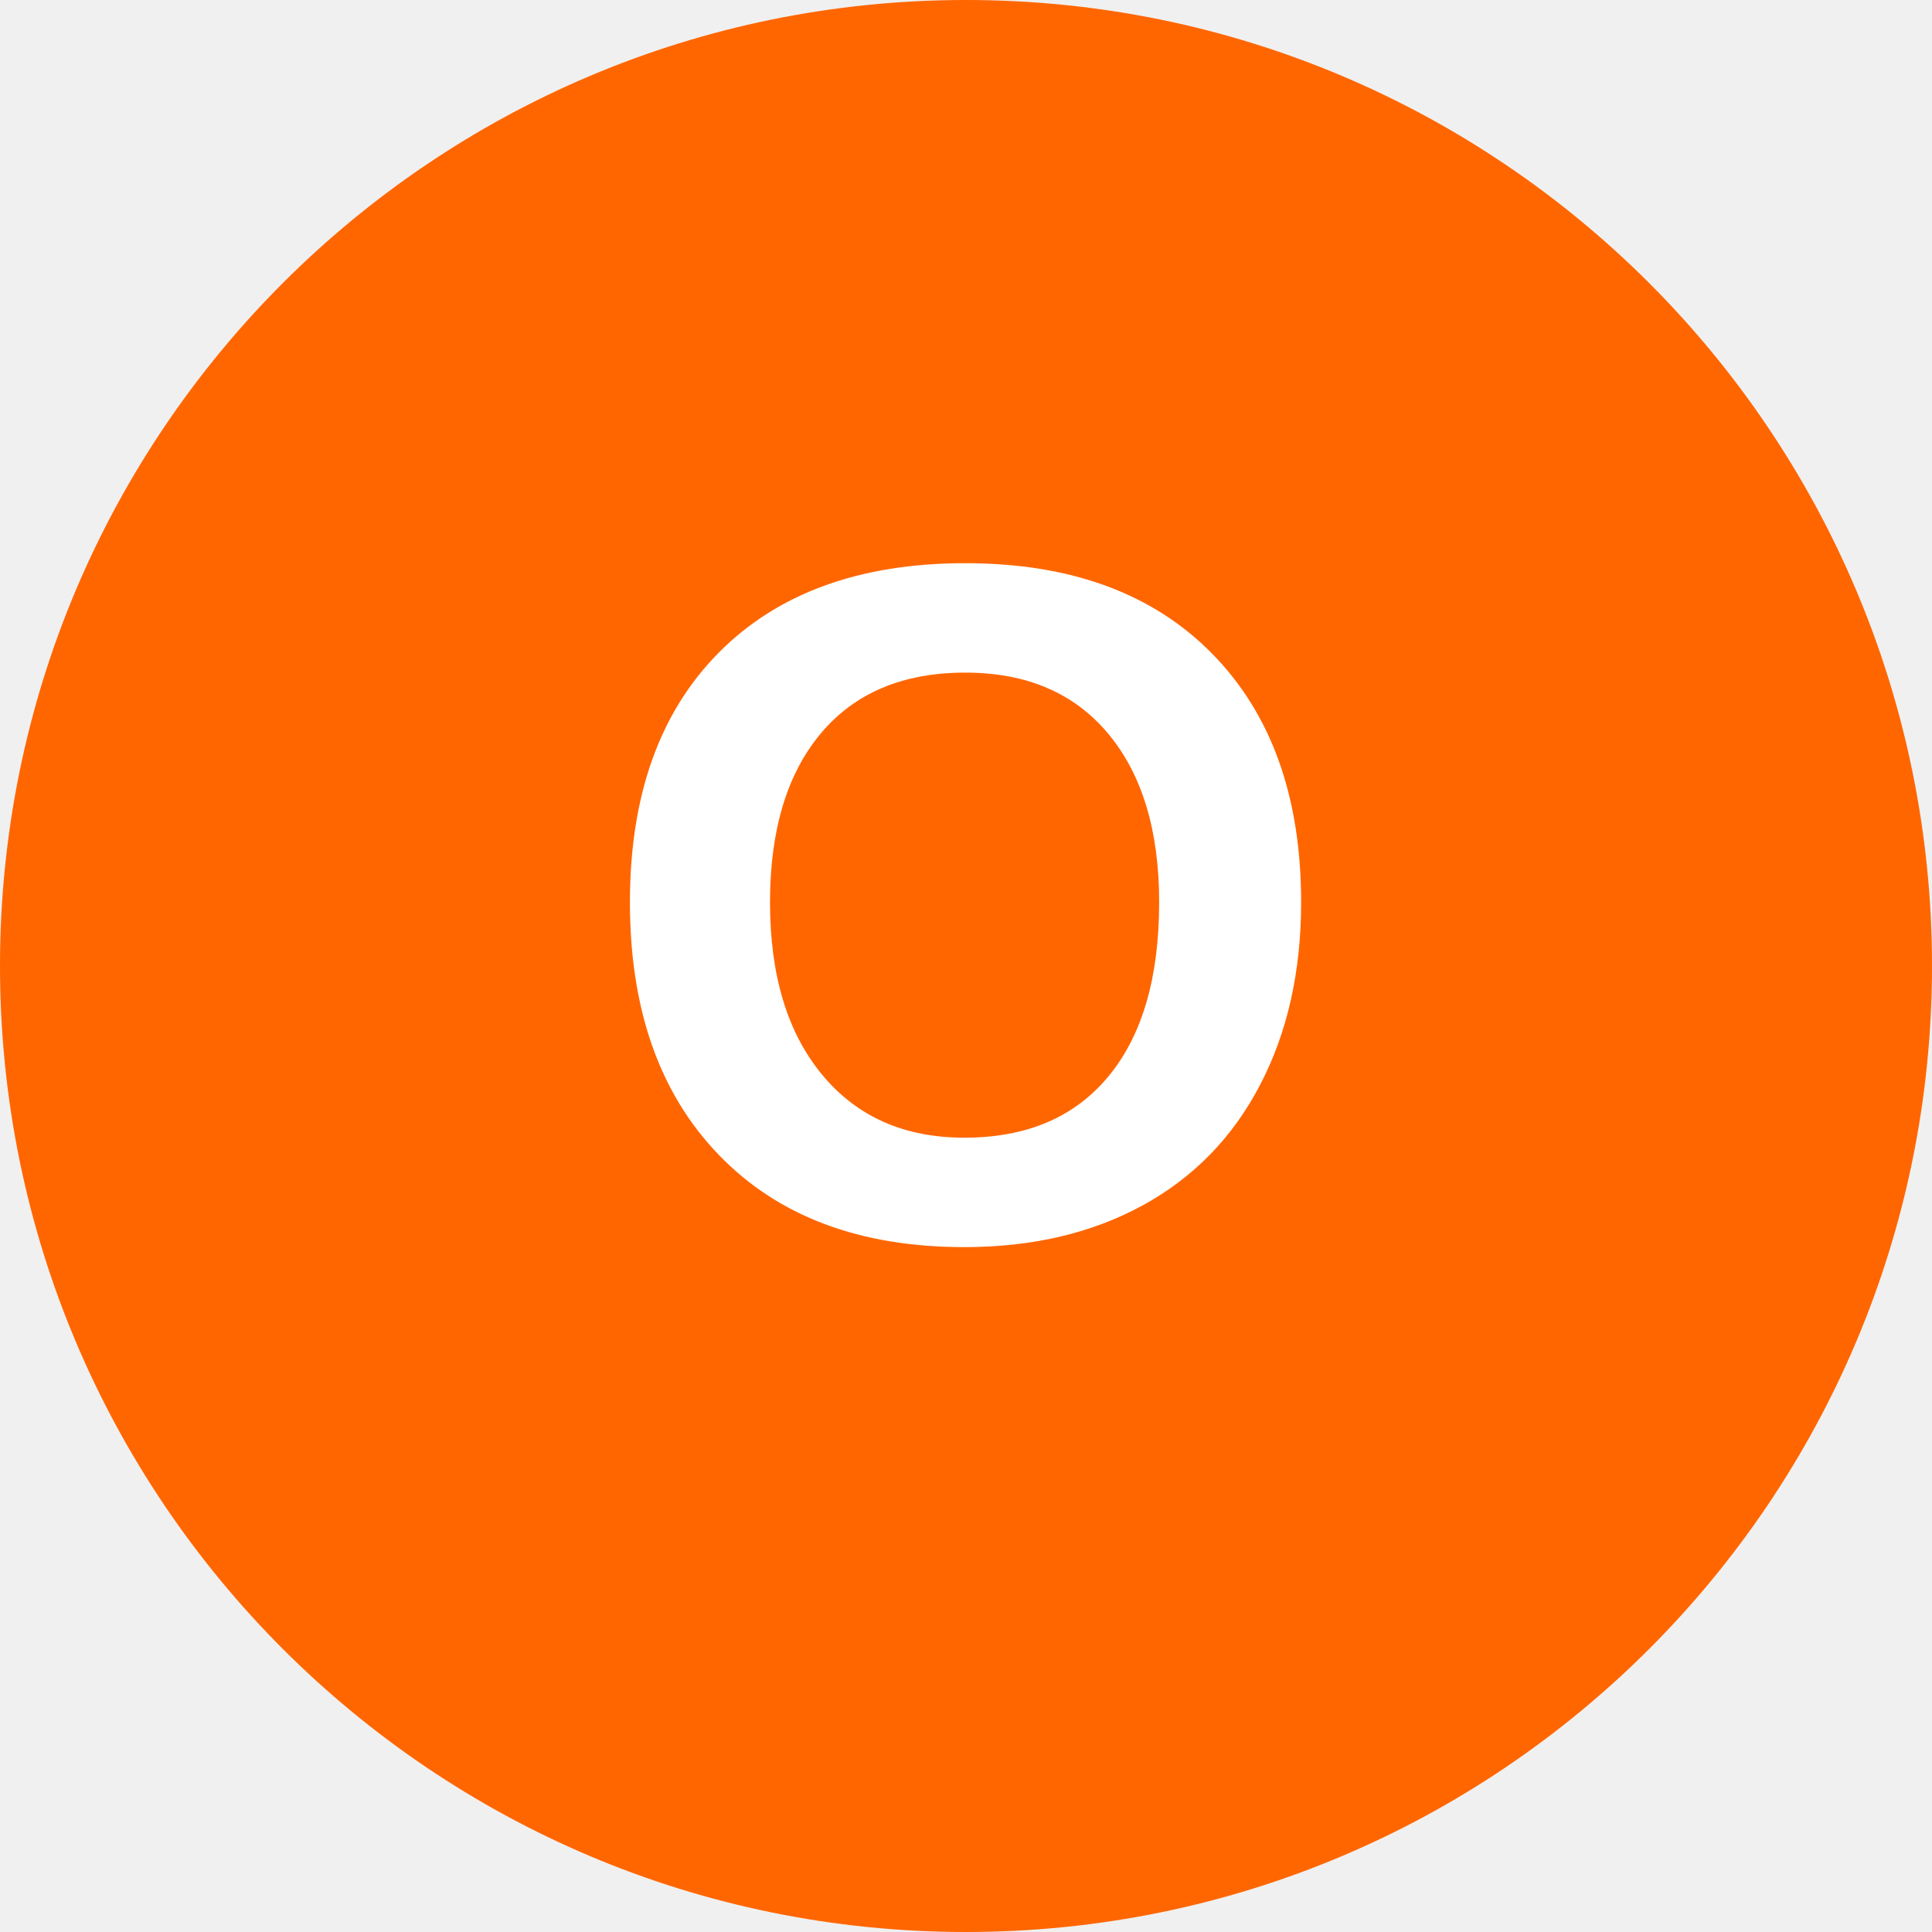
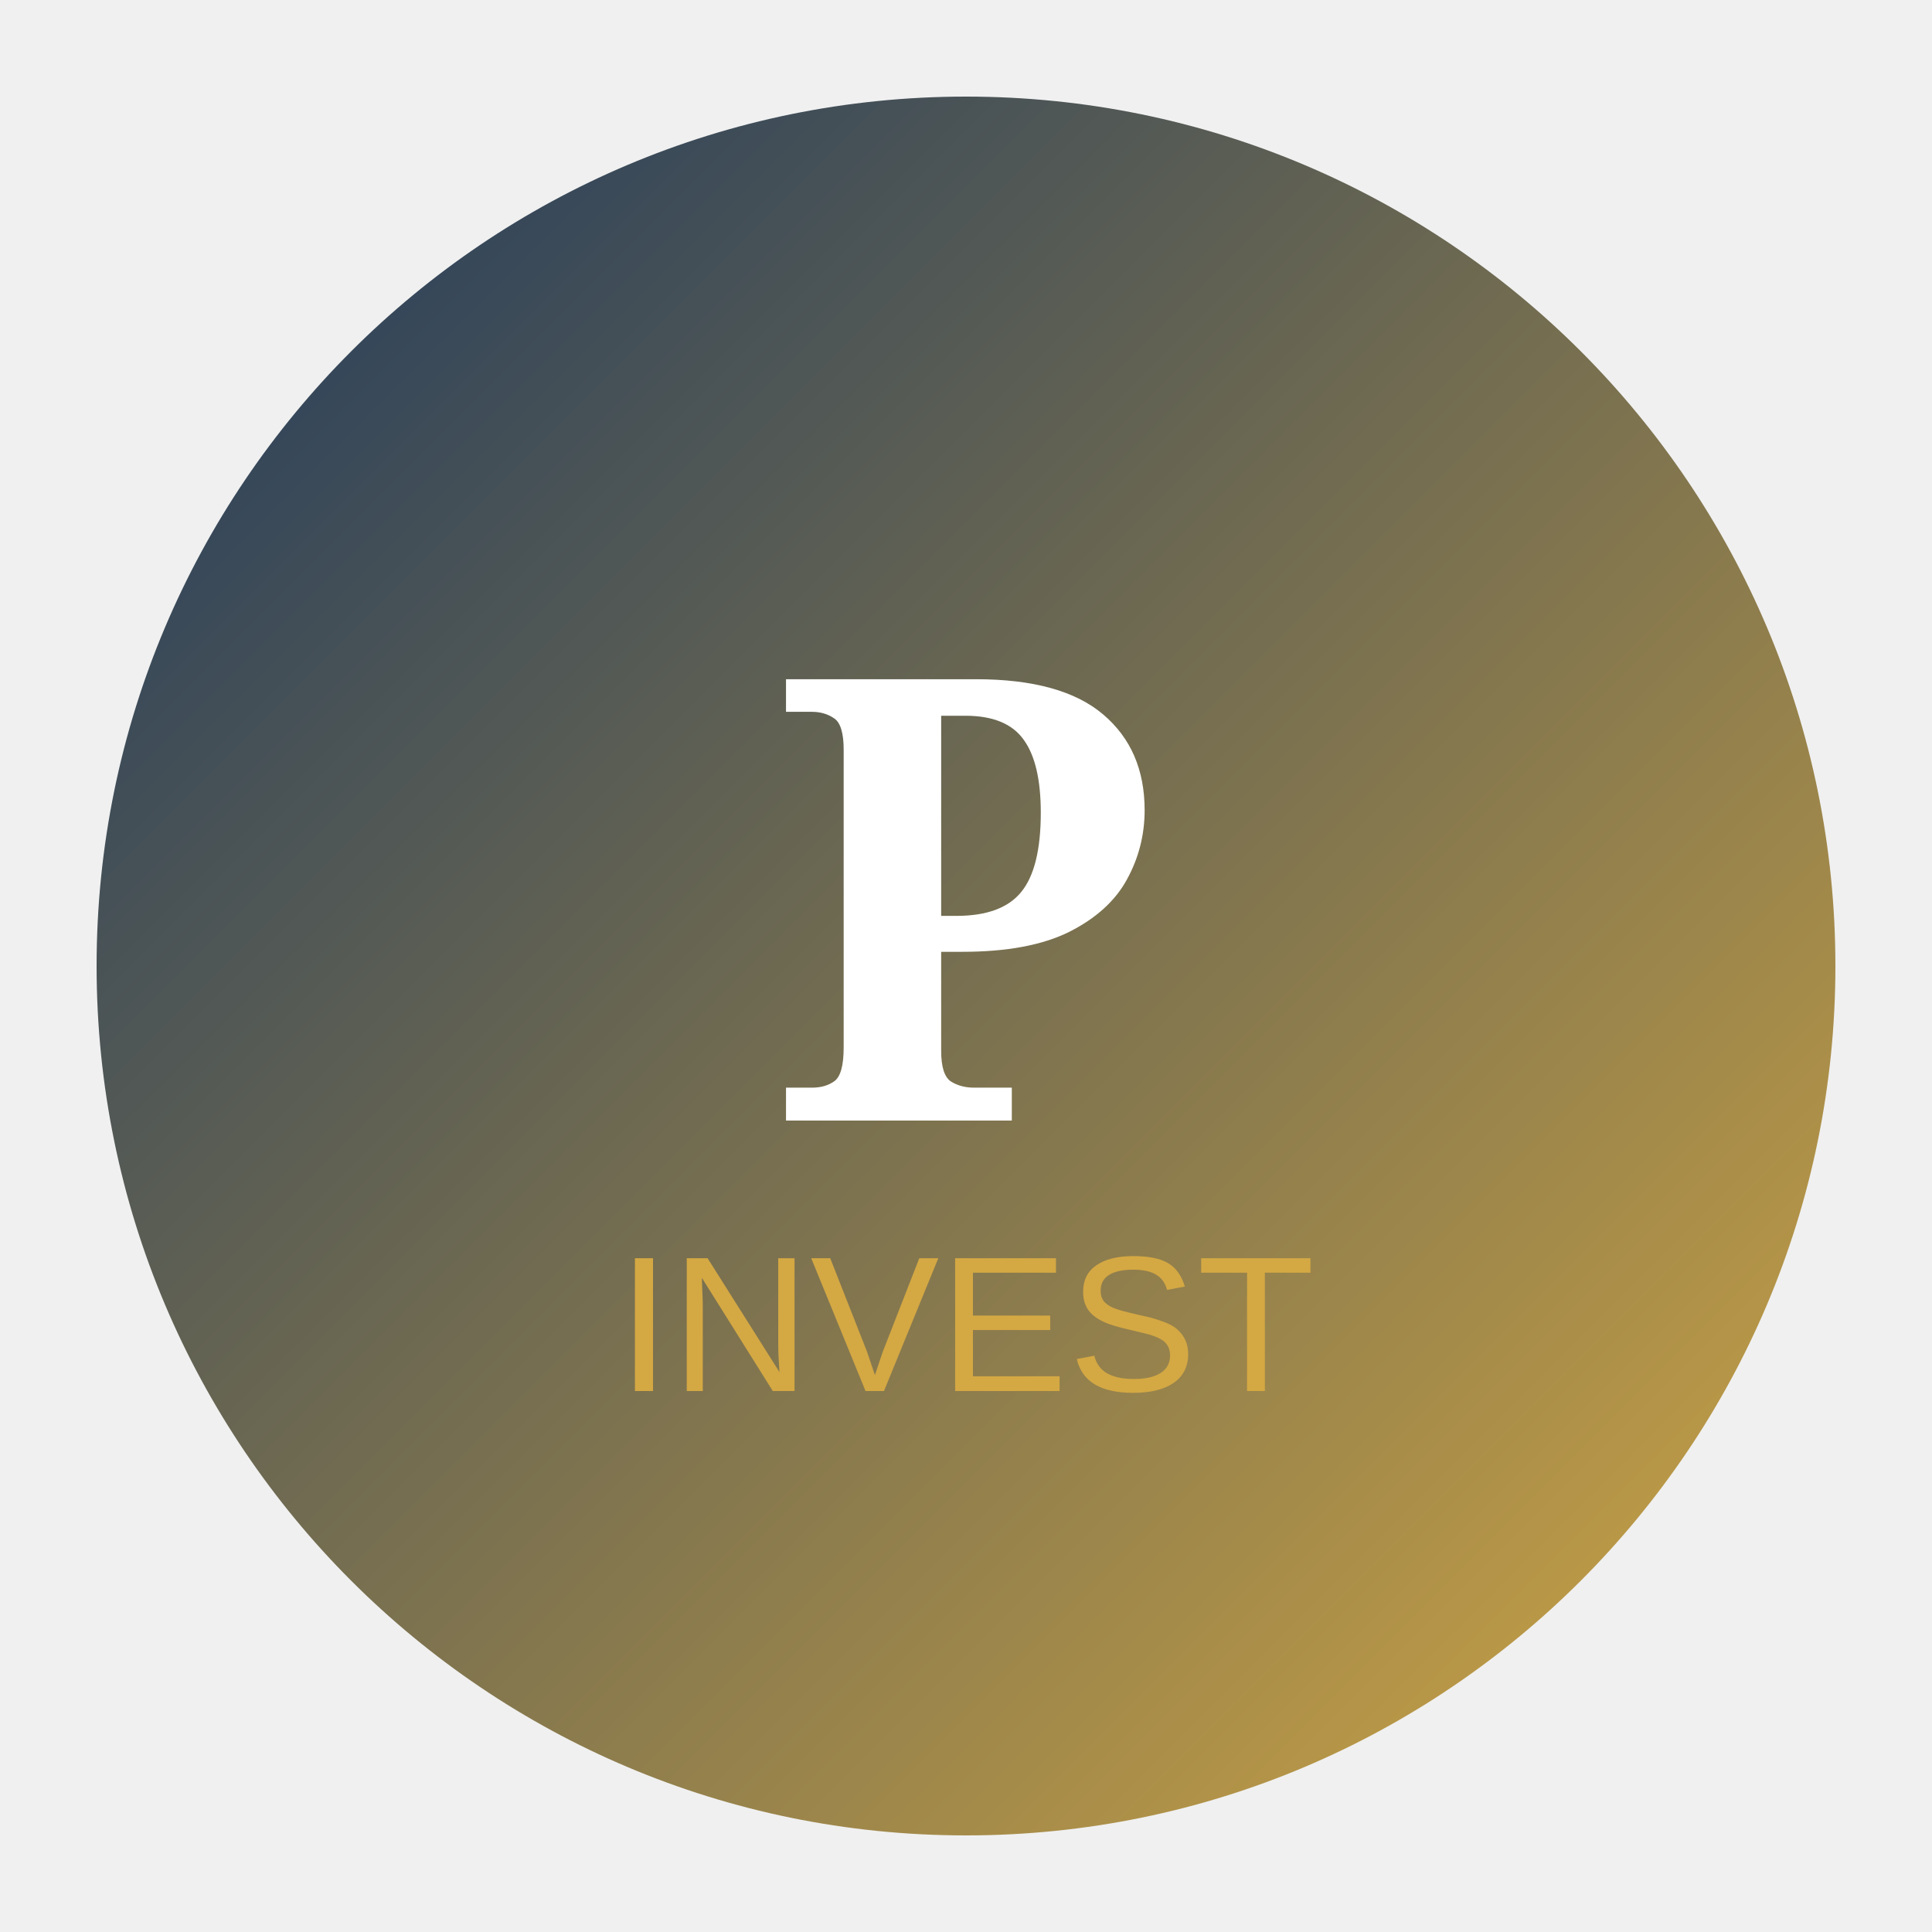
- <svg xmlns="http://www.w3.org/2000/svg" viewBox="0 0 128 128">
-   <circle cx="64" cy="64" r="64" fill="#FF6600" />
-   <text x="64" y="82" text-anchor="middle" font-family="Arial, sans-serif" font-weight="700" font-size="64" fill="#FFFFFF">O</text>
+ <svg xmlns="http://www.w3.org/2000/svg" viewBox="0 0 100 100">
+   <defs>
+     <linearGradient id="grad" x1="0%" y1="0%" x2="100%" y2="100%">
+       <stop offset="0%" style="stop-color:#1a365d" />
+       <stop offset="100%" style="stop-color:#d4a843" />
+     </linearGradient>
+   </defs>
+   <circle cx="50" cy="50" r="45" fill="url(#grad)" />
+   <text x="50" y="58" font-family="Georgia, serif" font-size="32" font-weight="bold" fill="white" text-anchor="middle">P</text>
+   <text x="50" y="72" font-family="Arial, sans-serif" font-size="10" fill="#d4a843" text-anchor="middle">INVEST</text>
</svg>
